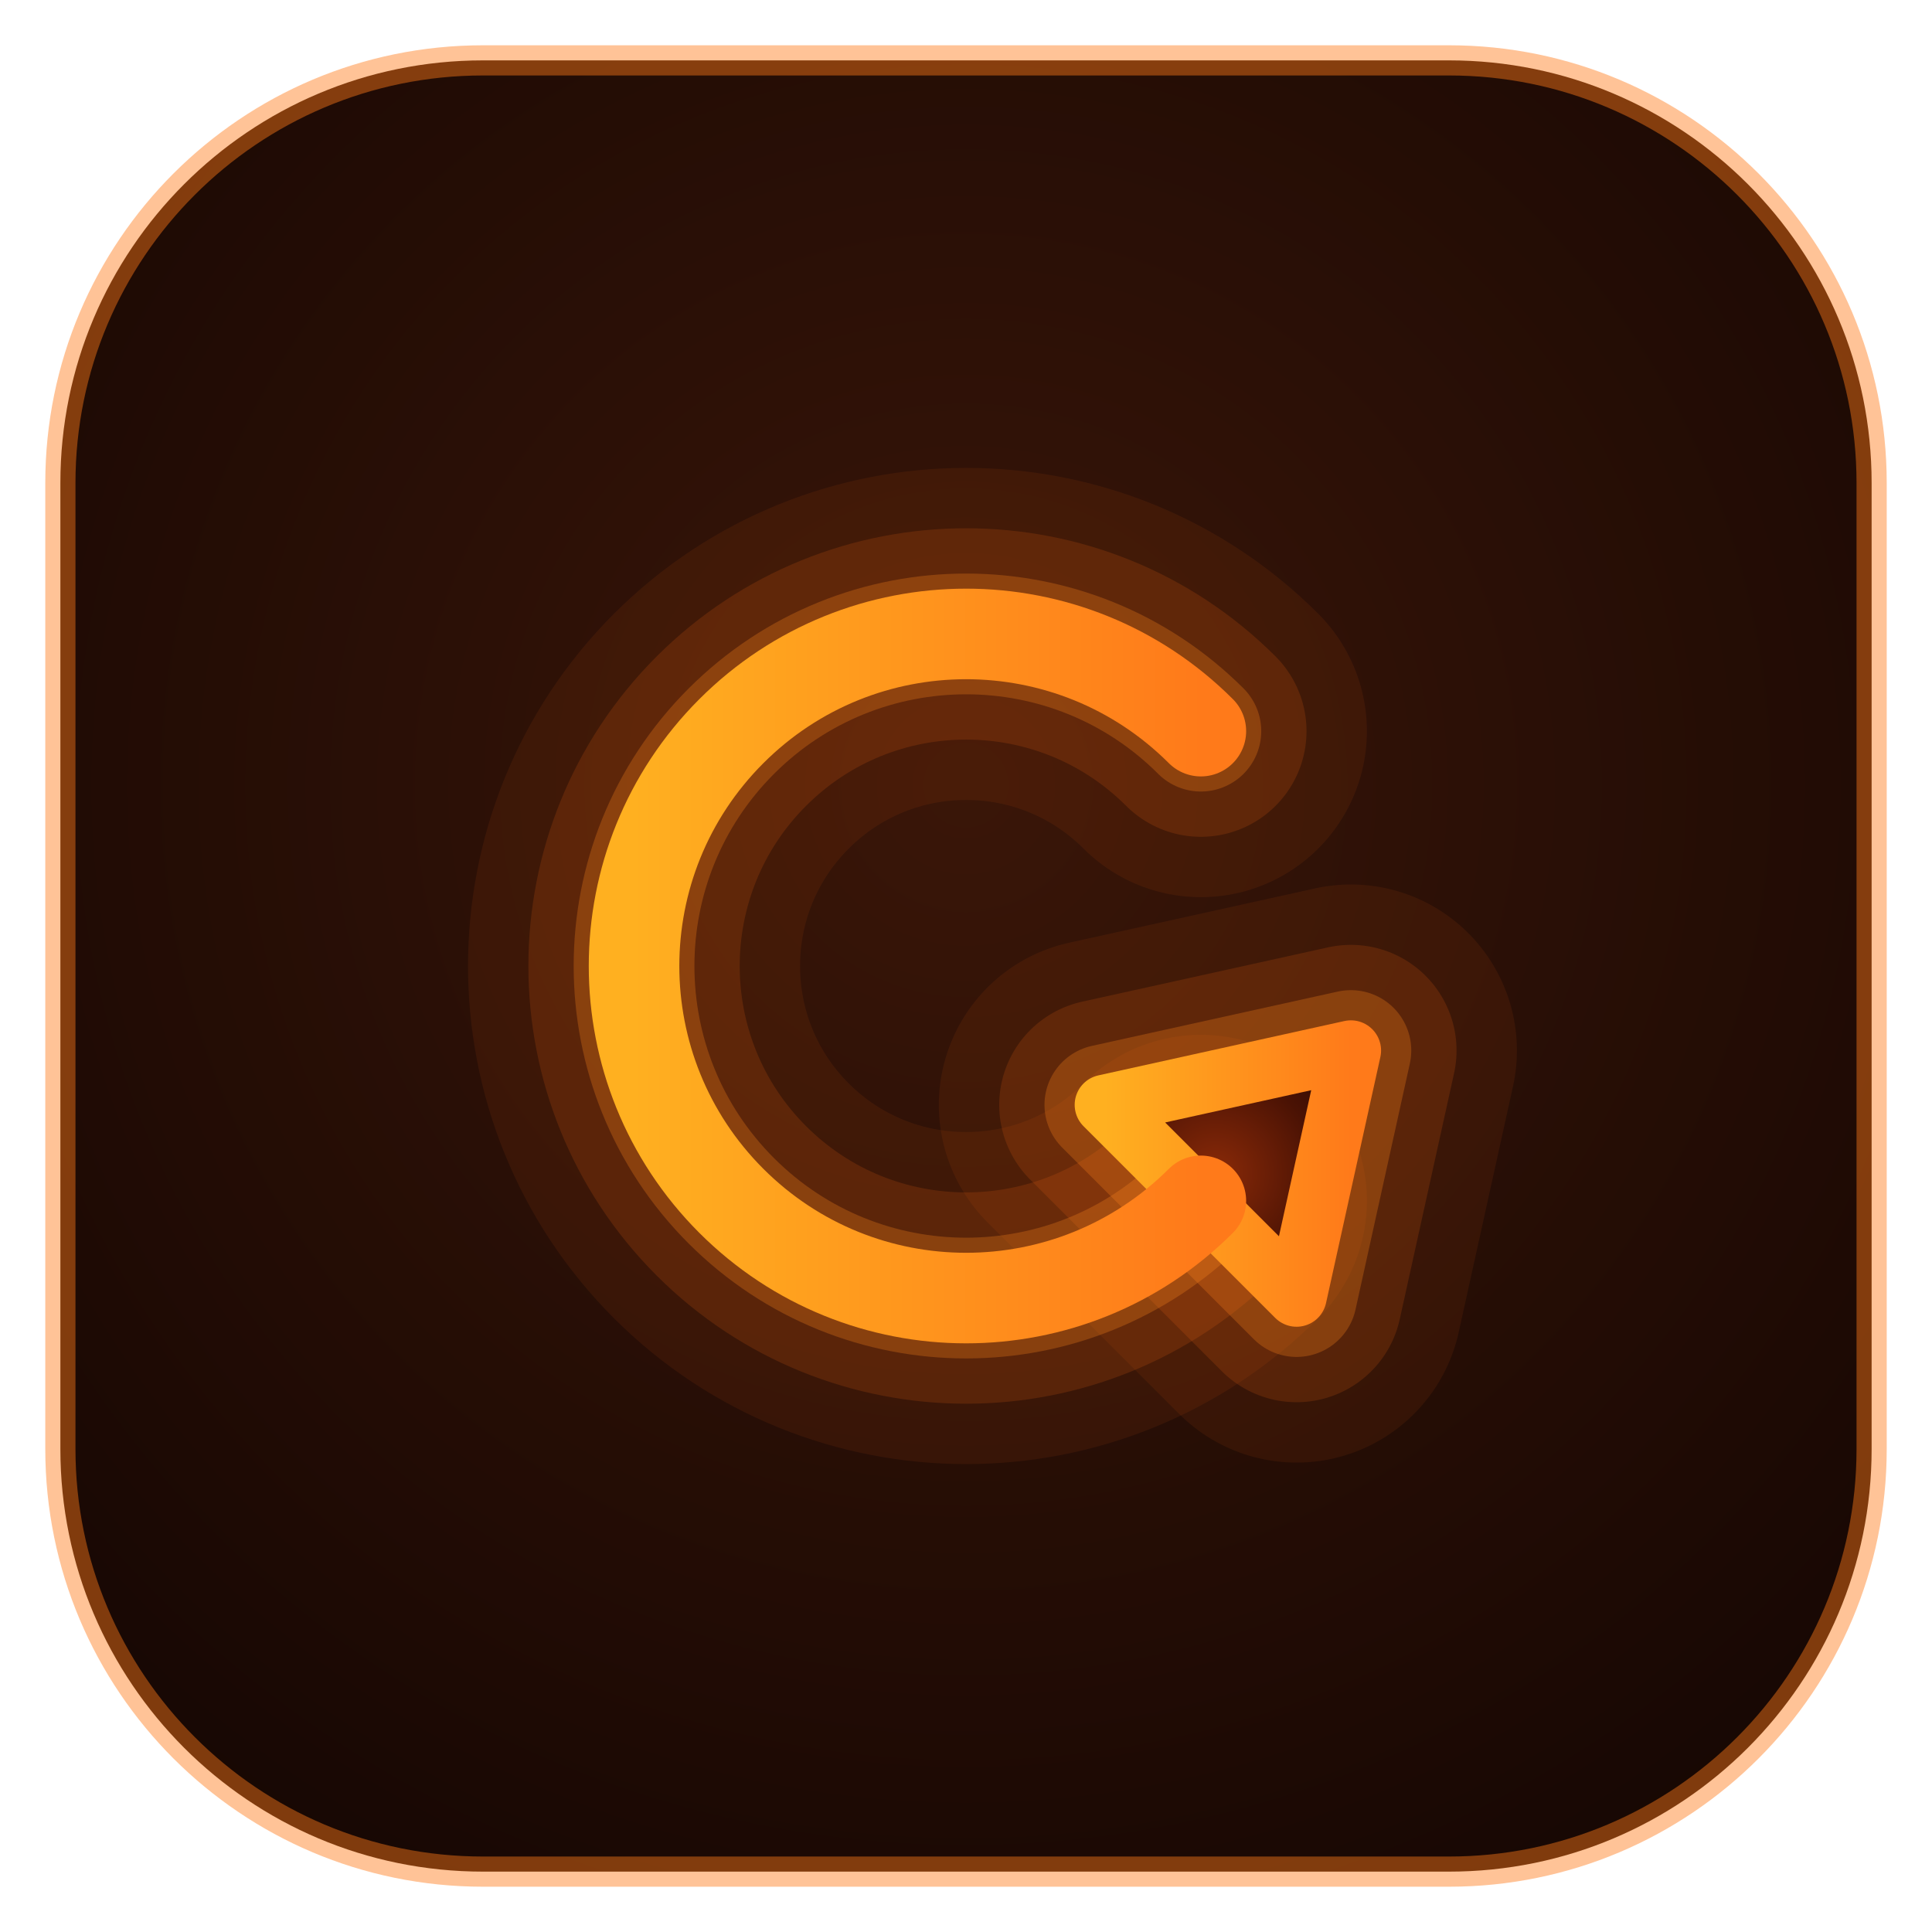
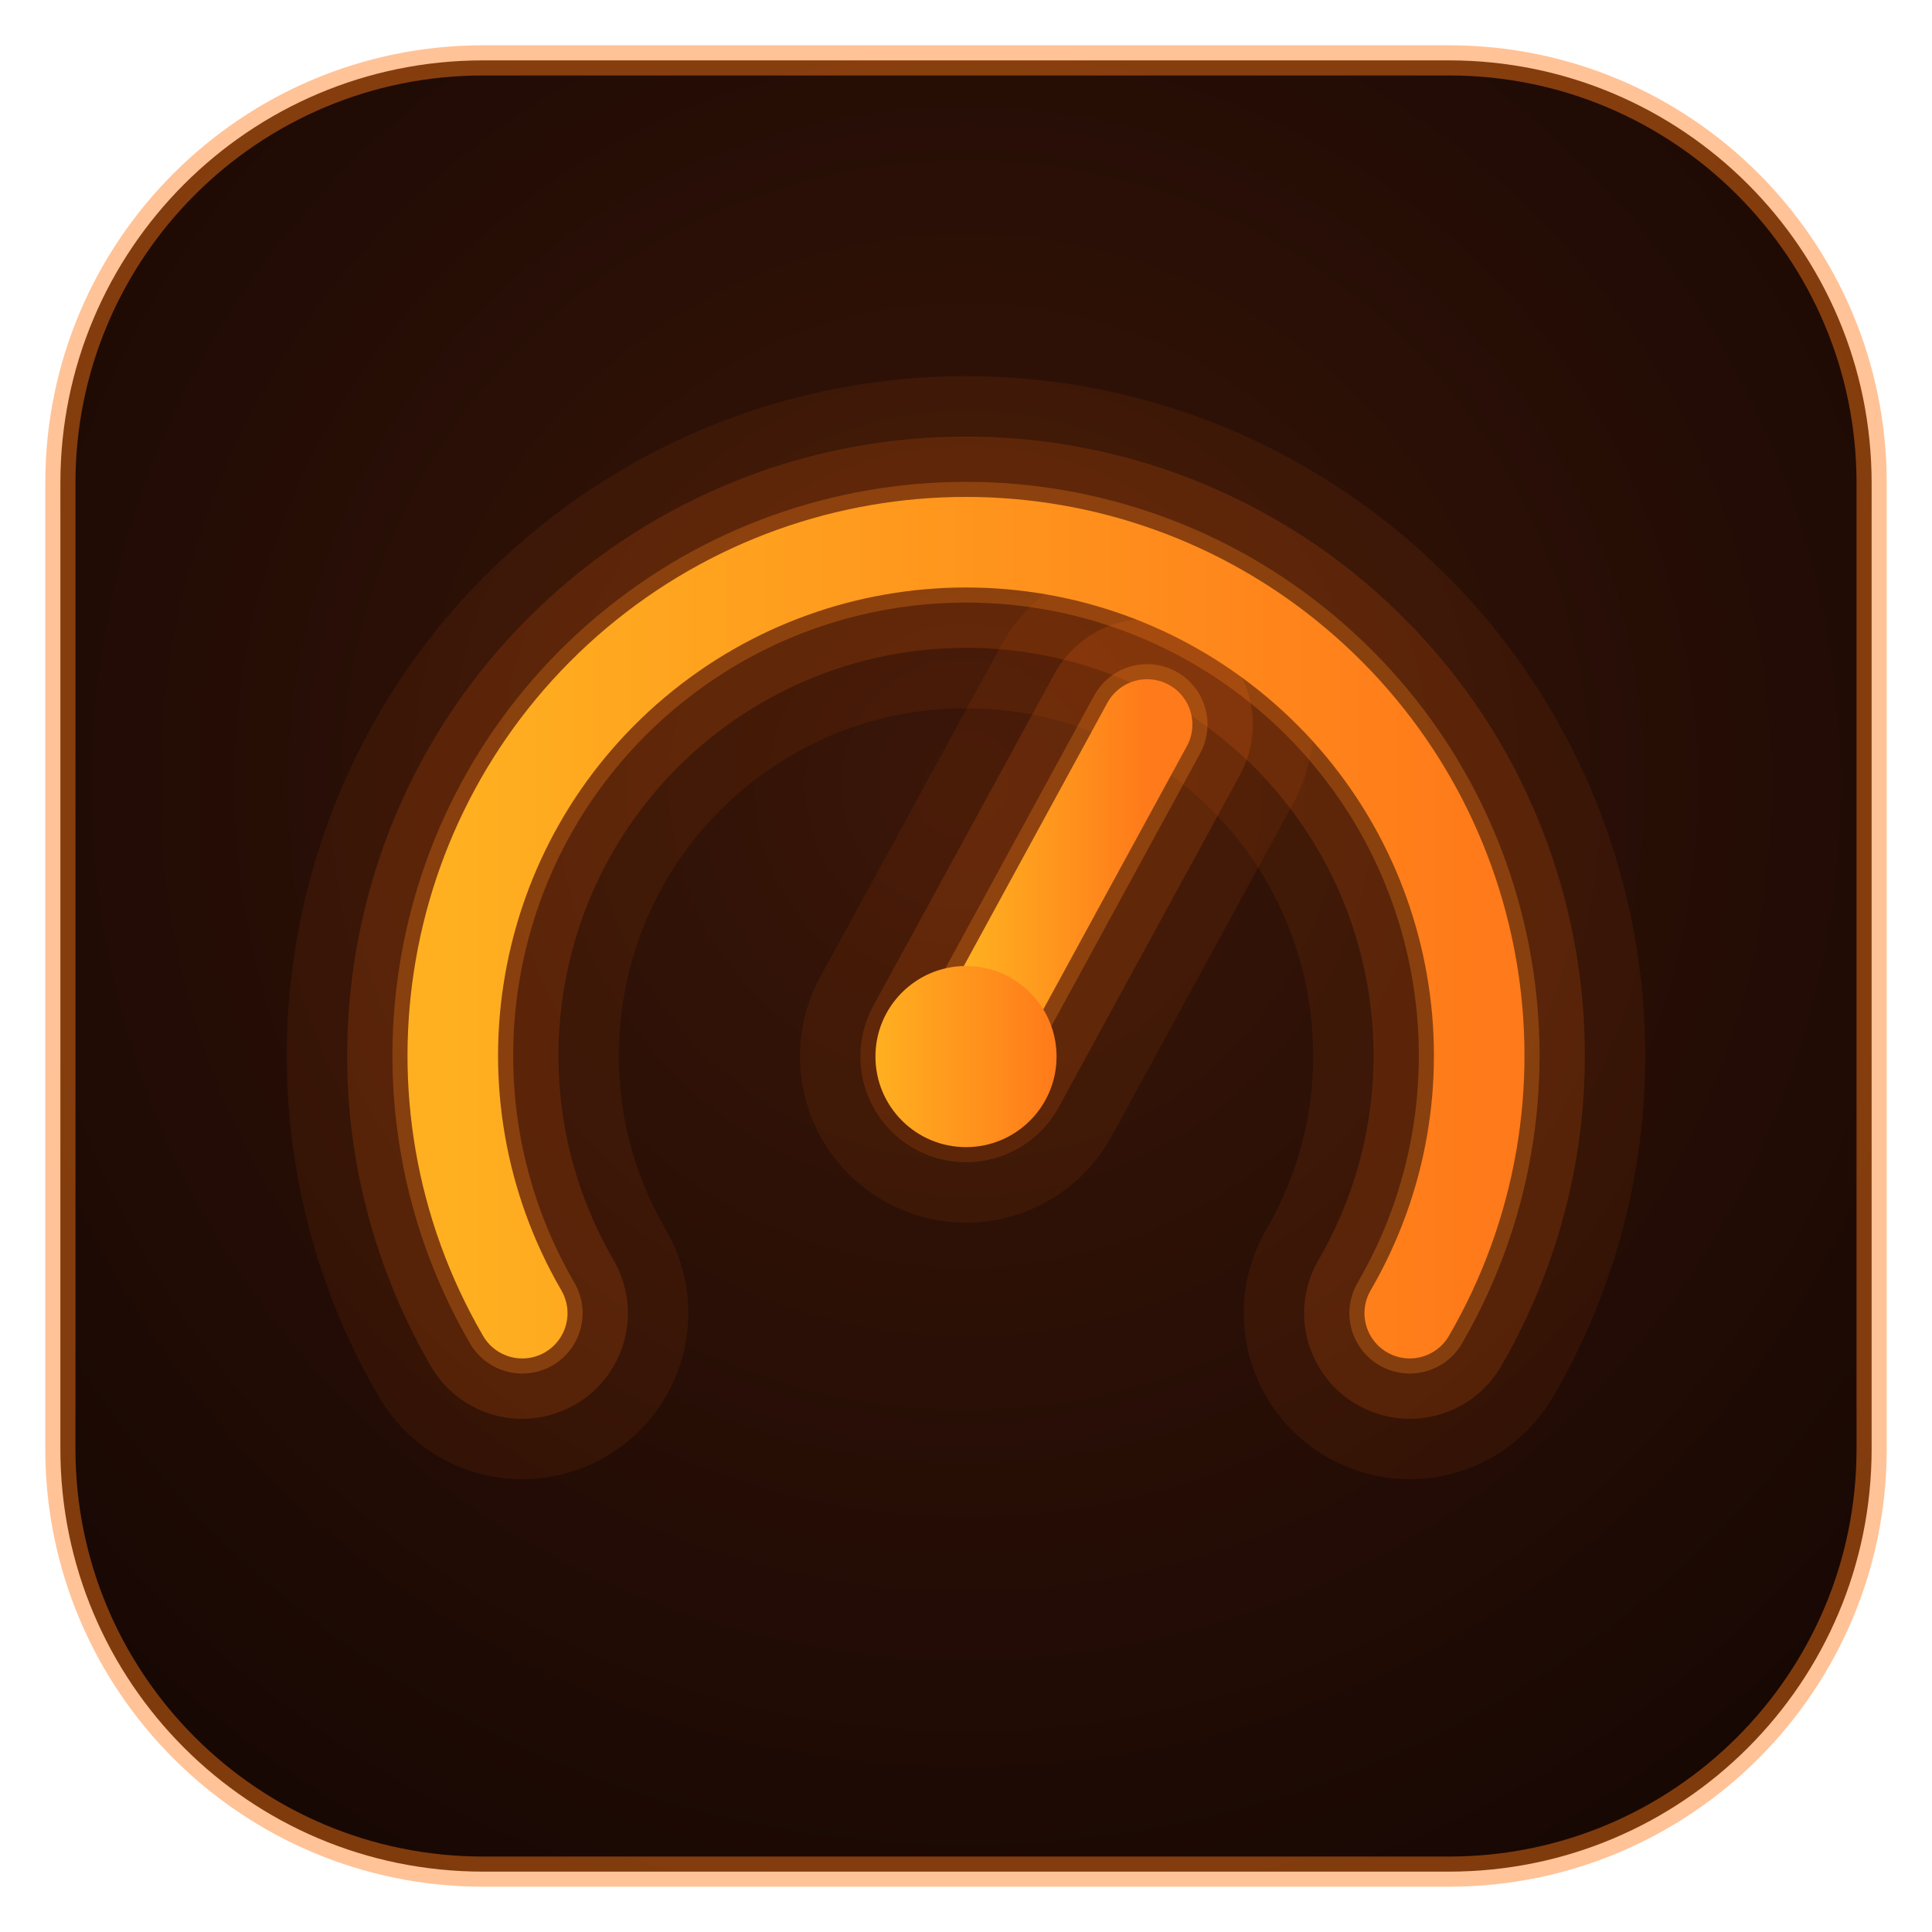
<svg xmlns="http://www.w3.org/2000/svg" width="128" height="128" viewBox="0 0 128 128">
  <defs>
    <radialGradient id="bg" cx="0.5" cy="0.4" r="0.75">
      <stop offset="0" stop-color="#3a1608" />
      <stop offset="1" stop-color="#140603" />
    </radialGradient>
    <radialGradient id="core" cx="0.45" cy="0.5" r="0.7">
      <stop offset="0" stop-color="#8a2a08" />
      <stop offset="0.6" stop-color="#4a1204" />
      <stop offset="1" stop-color="#2a0802" />
    </radialGradient>
    <linearGradient id="rim" x1="0" y1="0" x2="1" y2="0">
      <stop offset="0" stop-color="#ffb020" />
      <stop offset="1" stop-color="#ff7a1a" />
    </linearGradient>
  </defs>
  <rect x="4" y="4" width="120" height="120" rx="28" fill="url(#bg)" stroke="#ff7a1a" stroke-opacity="0.45" stroke-width="2" />
-   <path d="M89.5 69.6 L85.9 85.9 L73.2 73.2 Z" fill="none" stroke="#ff6a14" stroke-opacity="0.08" stroke-width="22" stroke-linejoin="round" stroke-linecap="round" />
-   <path d="M89.5 69.6 L85.9 85.9 L73.2 73.2 Z" fill="none" stroke="#ff6a14" stroke-opacity="0.16" stroke-width="14" stroke-linejoin="round" stroke-linecap="round" />
-   <path d="M89.5 69.6 L85.9 85.9 L73.2 73.2 Z" fill="none" stroke="#ff8a1f" stroke-opacity="0.28" stroke-width="8" stroke-linejoin="round" stroke-linecap="round" />
-   <path d="M79.56 48.44 A22 22 0 1 0 79.56 79.56" fill="none" stroke="#ff6a14" stroke-opacity="0.08" stroke-width="22" stroke-linejoin="round" stroke-linecap="round" />
-   <path d="M79.56 48.44 A22 22 0 1 0 79.56 79.56" fill="none" stroke="#ff6a14" stroke-opacity="0.16" stroke-width="14" stroke-linejoin="round" stroke-linecap="round" />
-   <path d="M79.56 48.44 A22 22 0 1 0 79.56 79.56" fill="none" stroke="#ff8a1f" stroke-opacity="0.28" stroke-width="8" stroke-linejoin="round" stroke-linecap="round" />
-   <path d="M89.5 69.6 L85.9 85.9 L73.2 73.2 Z" fill="url(#core)" stroke="url(#rim)" stroke-width="4" stroke-linejoin="round" />
-   <path d="M79.56 48.44 A22 22 0 1 0 79.56 79.56" fill="none" stroke="url(#rim)" stroke-width="6" stroke-linecap="round" stroke-linejoin="round" />
+   <path d="M34.6 87 A34 34 0 1 1 93.4 87" fill="none" stroke="#ff6a14" stroke-opacity="0.08" stroke-width="22" stroke-linecap="round" stroke-linejoin="round" />
+   <path d="M34.6 87 A34 34 0 1 1 93.4 87" fill="none" stroke="#ff6a14" stroke-opacity="0.16" stroke-width="14" stroke-linecap="round" stroke-linejoin="round" />
+   <path d="M34.6 87 A34 34 0 1 1 93.4 87" fill="none" stroke="#ff8a1f" stroke-opacity="0.28" stroke-width="8" stroke-linecap="round" stroke-linejoin="round" />
+   <path d="M64 70 L76 48" fill="none" stroke="#ff6a14" stroke-opacity="0.08" stroke-width="22" stroke-linecap="round" stroke-linejoin="round" />
+   <path d="M64 70 L76 48" fill="none" stroke="#ff6a14" stroke-opacity="0.16" stroke-width="14" stroke-linecap="round" stroke-linejoin="round" />
+   <path d="M64 70 L76 48" fill="none" stroke="#ff8a1f" stroke-opacity="0.28" stroke-width="8" stroke-linecap="round" stroke-linejoin="round" />
+   <path d="M34.6 87 A34 34 0 1 1 93.4 87" fill="none" stroke="url(#rim)" stroke-width="6" stroke-linecap="round" stroke-linejoin="round" />
+   <path d="M64 70 L76 48" fill="none" stroke="url(#rim)" stroke-width="6" stroke-linecap="round" stroke-linejoin="round" />
+   <circle cx="64" cy="70" r="6" fill="url(#rim)" />
</svg>
